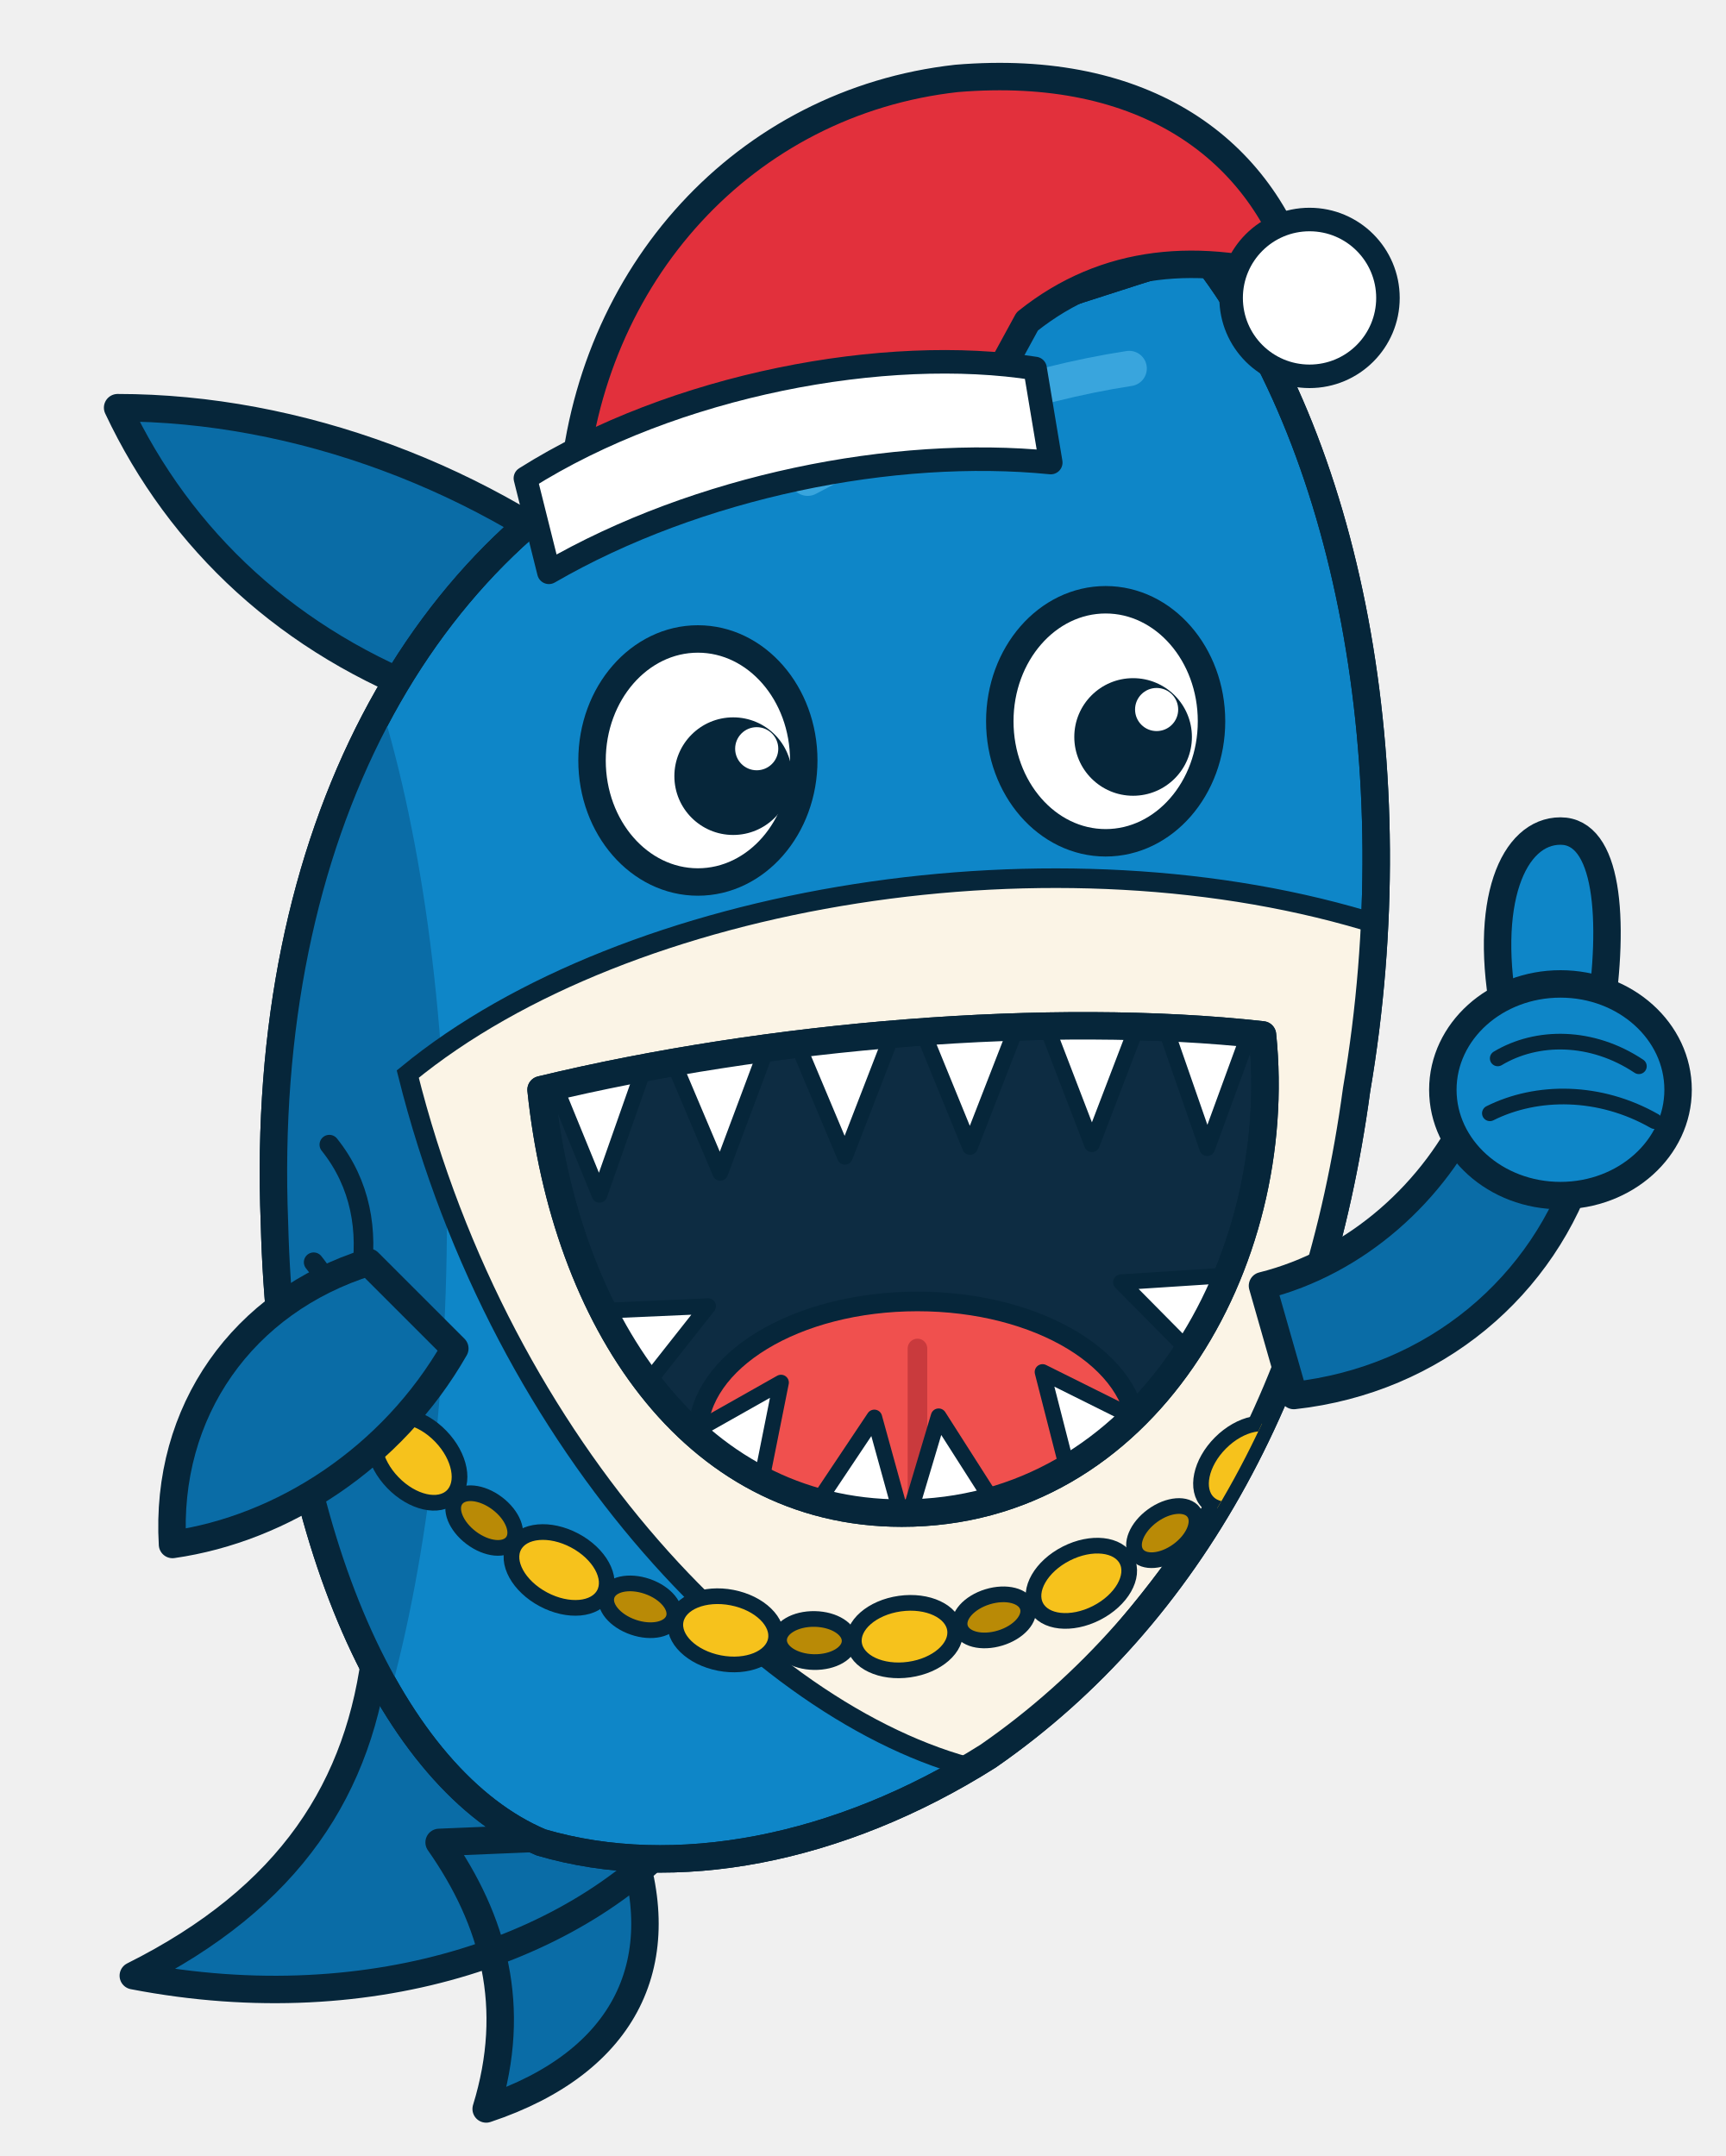
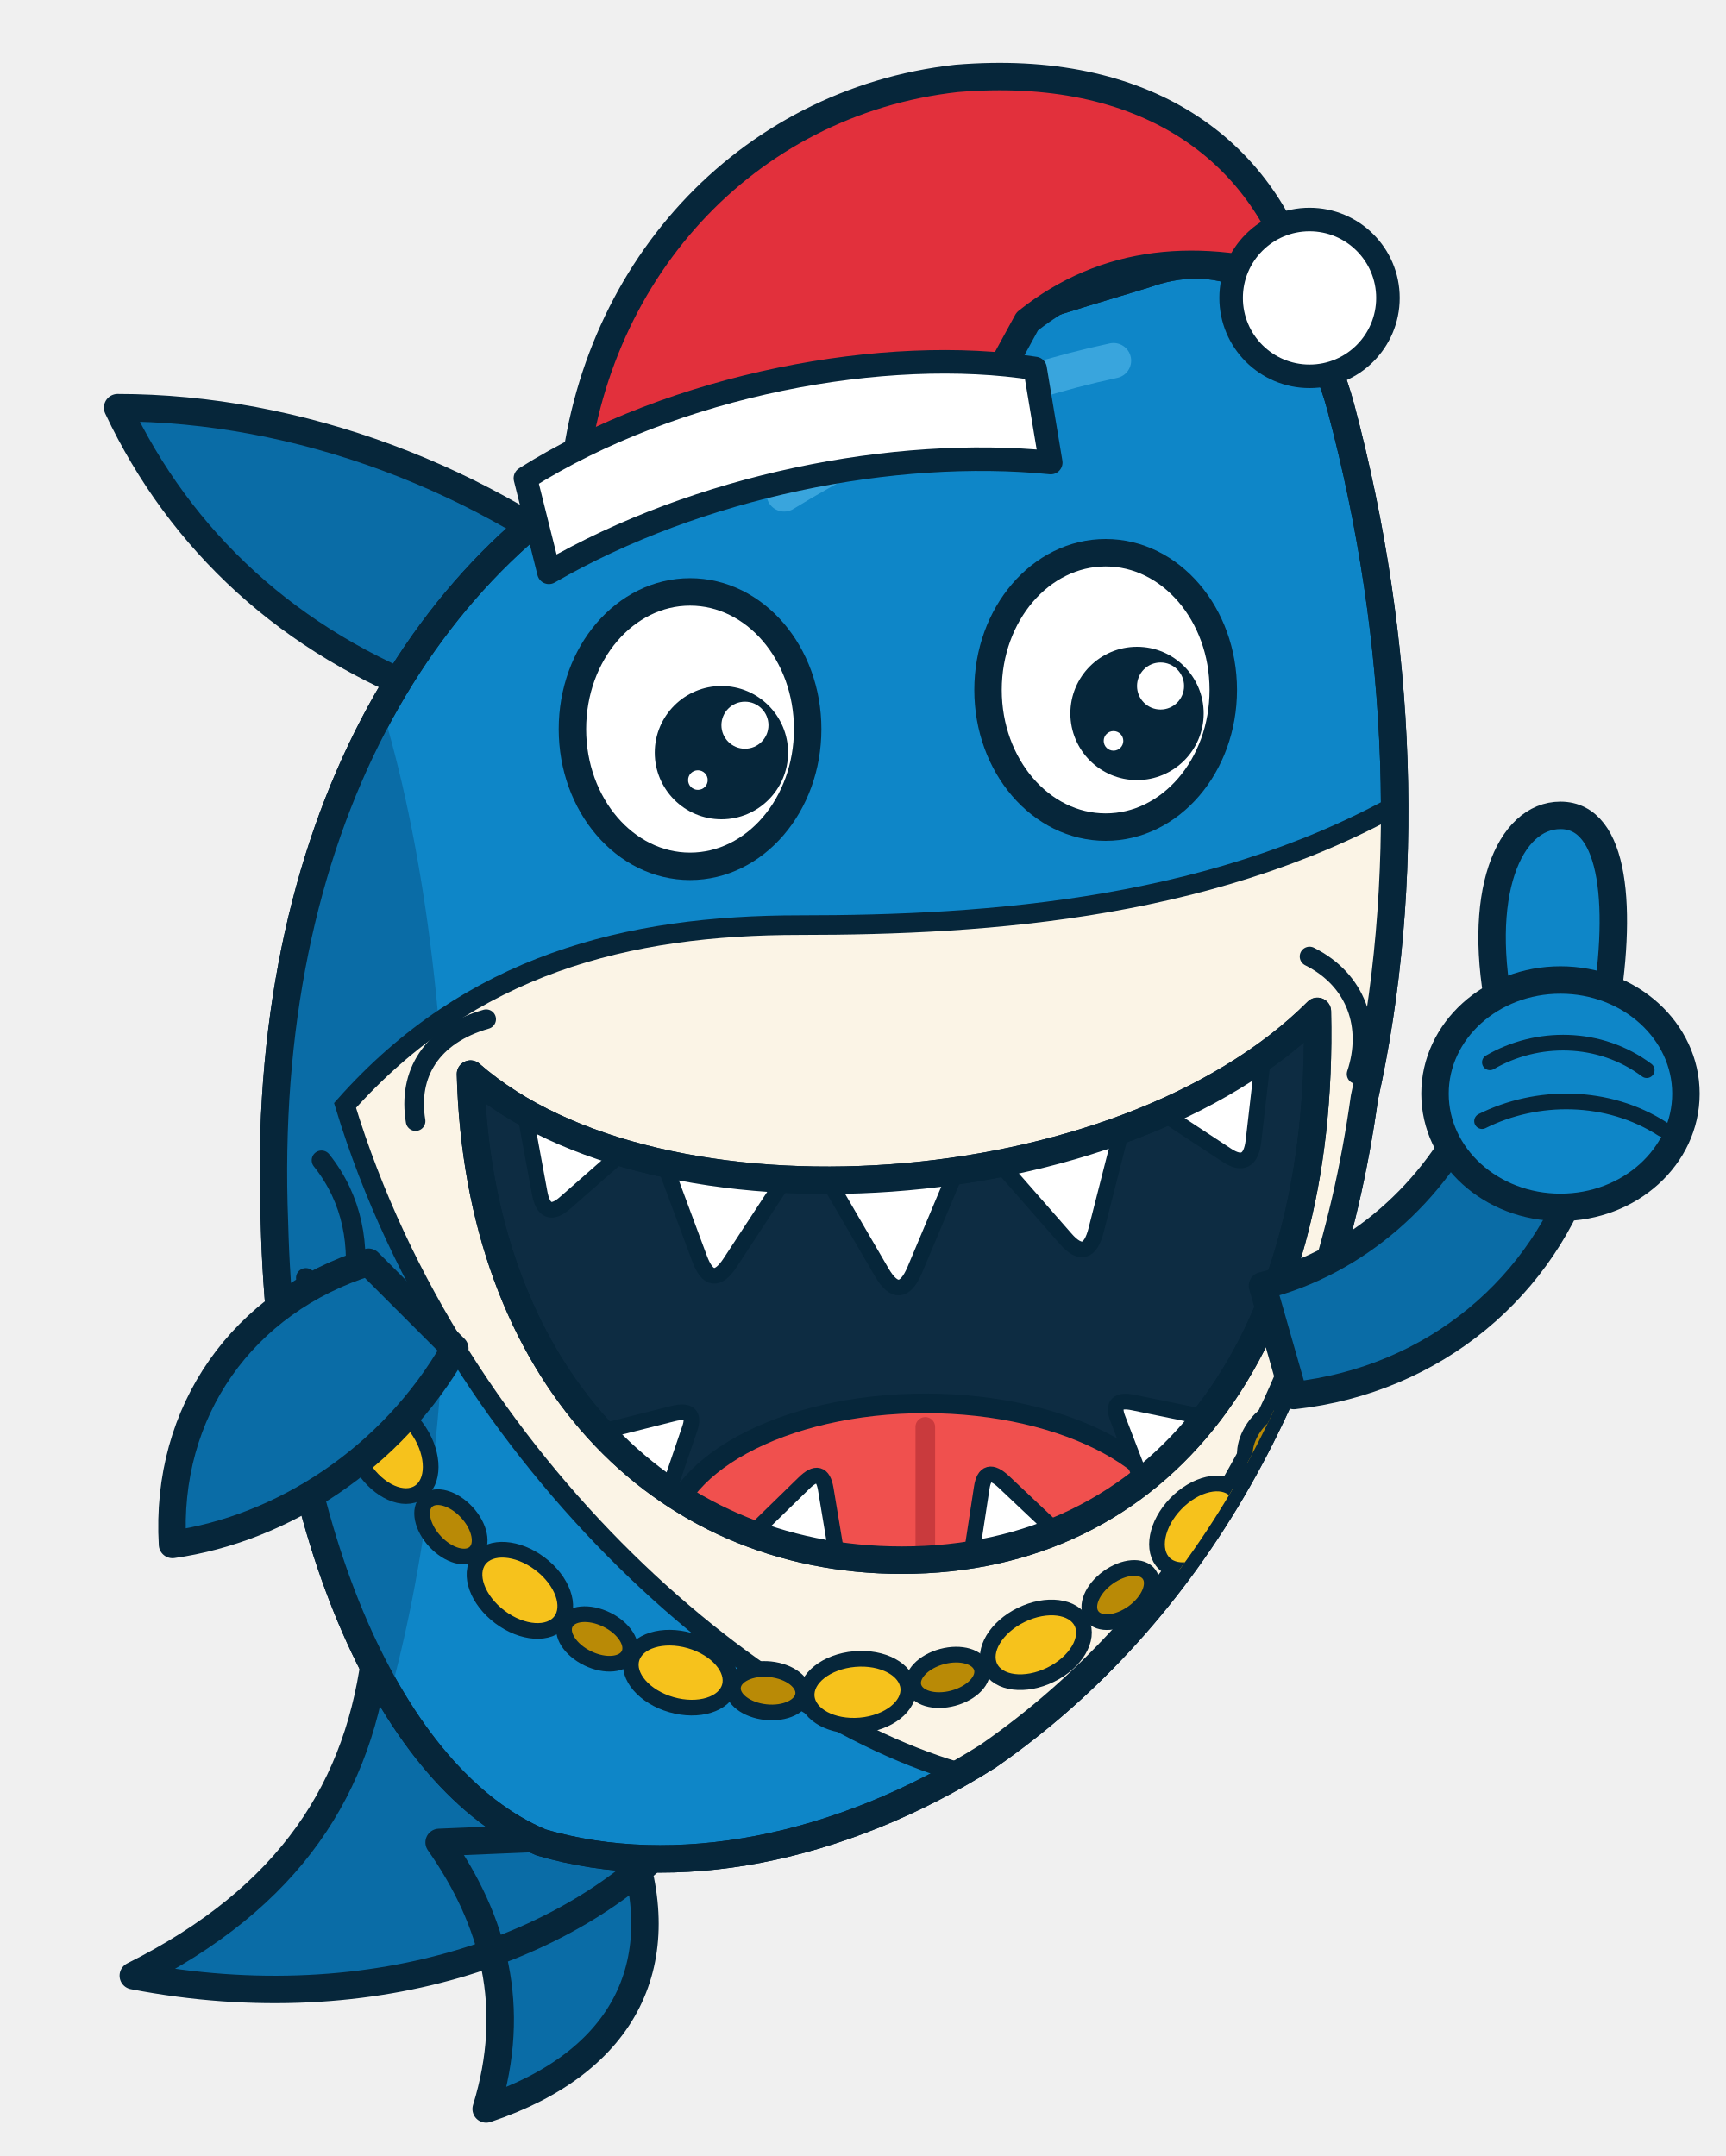
- <svg xmlns="http://www.w3.org/2000/svg" viewBox="0 -60 440 550" role="img" aria-label="Акула — маскот студии MURA SHOW">
+ <svg xmlns="http://www.w3.org/2000/svg" viewBox="0 -60 440 550" width="440" height="550" role="img" aria-label="Акула — маскот студии MURA SHOW">
  <defs>
-     <clipPath id="body">
-       <path d="M306 4 C344 52 360 136 346 218 C336 292 304 352 252 388 C214 412 172 420 138 410 C100 394 72 332 70 252 C66 152 108 78 172 50 C212 34 262 18 306 4 Z" />
+     <clipPath id="mk-body">
+       <path d="M292 10 C314 2 334 14 342 44 C358 104 360 166 348 220 C338 292 304 352 252 388 C214 412 172 420 138 410 C100 394 72 332 70 252 C66 152 108 80 170 52 C208 36 252 22 292 10 Z" />
    </clipPath>
-     <clipPath id="mouth">
-       <path d="M138 218 C196 204 268 198 322 204 C328 262 292 326 230 326 C176 326 144 276 138 218 Z" />
+     <clipPath id="mk-mouth">
+       <path d="M120 214 C168 256 286 248 336 198 C338 284 296 338 230 338 C168 338 122 290 120 214 Z" />
    </clipPath>
  </defs>
-   <path d="M176 404 C150 436 96 456 34 444 C74 424 92 396 96 360 ZM160 408 C172 440 160 466 124 478 C132 452 126 430 112 410 Z" fill="#0A6CA6" stroke="#06263A" stroke-width="7" stroke-linejoin="round" stroke-linecap="round" />
-   <path d="M112 118 C74 104 46 78 30 44 C76 44 124 62 160 92 Z" fill="#0A6CA6" stroke="#06263A" stroke-width="7" stroke-linejoin="round" stroke-linecap="round" />
-   <path d="M306 4 C344 52 360 136 346 218 C336 292 304 352 252 388 C214 412 172 420 138 410 C100 394 72 332 70 252 C66 152 108 78 172 50 C212 34 262 18 306 4 Z" fill="#0E86C8" stroke="#06263A" stroke-width="7" stroke-linejoin="round" stroke-linecap="round" />
-   <g clip-path="url(#body)">
-     <ellipse cx="52" cy="250" rx="62" ry="190" fill="#0A6CA6" />
-     <path d="M104 214 C160 168 270 150 352 176 C352 250 330 320 252 392 C196 380 128 310 104 214 Z" fill="#FBF4E6" stroke="#06263A" stroke-width="5" />
-     <path d="M206 62 C232 48 262 38 288 34" fill="none" stroke="#39A5DD" stroke-width="9" stroke-linecap="round" />
+   <g class="mk-fig">
+     <g class="mk-tail">
+       <path d="M176 404 C150 436 96 456 34 444 C74 424 92 396 96 360 ZM160 408 C172 440 160 466 124 478 C132 452 126 430 112 410 Z" fill="#0A6CA6" stroke="#06263A" stroke-width="7" stroke-linejoin="round" stroke-linecap="round" />
+     </g>
+     <path d="M112 118 C74 104 46 78 30 44 C76 44 124 62 160 92 Z" fill="#0A6CA6" stroke="#06263A" stroke-width="7" stroke-linejoin="round" stroke-linecap="round" />
+     <path d="M292 10 C314 2 334 14 342 44 C358 104 360 166 348 220 C338 292 304 352 252 388 C214 412 172 420 138 410 C100 394 72 332 70 252 C66 152 108 80 170 52 C208 36 252 22 292 10 Z" fill="#0E86C8" stroke="#06263A" stroke-width="7" stroke-linejoin="round" stroke-linecap="round" />
+     <g clip-path="url(#mk-body)">
+       <ellipse cx="52" cy="250" rx="62" ry="190" fill="#0A6CA6" />
+       <path d="M88 222 C120 186 160 176 204 176 C252 176 312 172 362 142 C364 240 330 320 252 394 C196 382 116 314 88 222 Z" fill="#FBF4E6" stroke="#06263A" stroke-width="5" />
+       <path d="M200 66 C226 50 256 38 284 32" fill="none" stroke="#39A5DD" stroke-width="9" stroke-linecap="round" />
+     </g>
+     <path d="M292 10 C314 2 334 14 342 44 C358 104 360 166 348 220 C338 292 304 352 252 388 C214 412 172 420 138 410 C100 394 72 332 70 252 C66 152 108 80 170 52 C208 36 252 22 292 10 Z" fill="none" stroke="#06263A" stroke-width="7" stroke-linecap="round" stroke-linejoin="round" />
+     <path d="M82 236 C90 246 92 258 90 270 M78 266 C86 276 88 288 86 300" fill="none" stroke="#06263A" stroke-width="5" stroke-linecap="round" stroke-linejoin="round" />
+     <g clip-path="url(#mk-body)">
+       <ellipse cx="99.8" cy="309.8" rx="13" ry="8.5" fill="#F6C21C" stroke="#06263A" stroke-width="4" transform="rotate(57 99.8 309.8)" />
+       <ellipse cx="115.0" cy="329.5" rx="9" ry="5.5" fill="#B98A06" stroke="#06263A" stroke-width="4" transform="rotate(47 115.0 329.5)" />
+       <ellipse cx="132.6" cy="345.7" rx="13" ry="8.5" fill="#F6C21C" stroke="#06263A" stroke-width="4" transform="rotate(37 132.6 345.7)" />
+       <ellipse cx="152.3" cy="358.1" rx="9" ry="5.5" fill="#B98A06" stroke="#06263A" stroke-width="4" transform="rotate(26 152.3 358.1)" />
+       <ellipse cx="173.6" cy="366.7" rx="13" ry="8.5" fill="#F6C21C" stroke="#06263A" stroke-width="4" transform="rotate(16 173.6 366.7)" />
+       <ellipse cx="195.9" cy="371.3" rx="9" ry="5.5" fill="#B98A06" stroke="#06263A" stroke-width="4" transform="rotate(6 195.9 371.3)" />
+       <ellipse cx="218.7" cy="371.7" rx="13" ry="8.5" fill="#F6C21C" stroke="#06263A" stroke-width="4" transform="rotate(-5 218.7 371.7)" />
+       <ellipse cx="241.7" cy="367.9" rx="9" ry="5.5" fill="#B98A06" stroke="#06263A" stroke-width="4" transform="rotate(-15 241.7 367.9)" />
+       <ellipse cx="264.2" cy="359.6" rx="13" ry="8.5" fill="#F6C21C" stroke="#06263A" stroke-width="4" transform="rotate(-26 264.2 359.6)" />
+       <ellipse cx="285.8" cy="346.9" rx="9" ry="5.5" fill="#B98A06" stroke="#06263A" stroke-width="4" transform="rotate(-36 285.8 346.9)" />
+       <ellipse cx="306.0" cy="329.5" rx="13" ry="8.5" fill="#F6C21C" stroke="#06263A" stroke-width="4" transform="rotate(-46 306.0 329.5)" />
+       <ellipse cx="324.3" cy="307.3" rx="9" ry="5.5" fill="#B98A06" stroke="#06263A" stroke-width="4" transform="rotate(-56 324.3 307.3)" />
+     </g>
+     <path d="M120 214 C168 256 286 248 336 198 C338 284 296 338 230 338 C168 338 122 290 120 214 Z" fill="#0D2C42" stroke="#06263A" stroke-width="7" stroke-linejoin="round" stroke-linecap="round" />
+     <g clip-path="url(#mk-mouth)">
+       <ellipse cx="236" cy="334" rx="66" ry="36" fill="#F0504E" stroke="#06263A" stroke-width="5" />
+       <path d="M236 304 V336" stroke="#C93A3D" stroke-width="5" stroke-linecap="round" />
+     </g>
+     <g clip-path="url(#mk-mouth)">
+       <path d="M132.8 218.1 L137.6 244.1 Q138.9 251.5 144.2 246.8 L163.0 230.3 Z" fill="#FFFFFF" stroke="#06263A" stroke-width="4" stroke-linejoin="round" stroke-linecap="round" />
+       <path d="M167.4 231.4 L178.4 261.0 Q181.5 269.4 186.3 262.0 L203.4 235.9 Z" fill="#FFFFFF" stroke="#06263A" stroke-width="4" stroke-linejoin="round" stroke-linecap="round" />
+       <path d="M208.3 236.1 L224.9 264.6 Q229.6 272.6 233.3 264.0 L246.2 233.3 Z" fill="#FFFFFF" stroke="#06263A" stroke-width="4" stroke-linejoin="round" stroke-linecap="round" />
+       <path d="M251.2 232.5 L271.7 255.9 Q277.4 262.5 279.6 253.7 L287.5 222.7 Z" fill="#FFFFFF" stroke="#06263A" stroke-width="4" stroke-linejoin="round" stroke-linecap="round" />
+       <path d="M291.9 220.9 L312.9 234.7 Q318.8 238.6 319.7 231.1 L322.8 204.2 Z" fill="#FFFFFF" stroke="#06263A" stroke-width="4" stroke-linejoin="round" stroke-linecap="round" />
+       <path d="M310.5 302.2 L289.1 297.8 Q283.0 296.5 285.1 301.9 L292.4 320.9 Z" fill="#FFFFFF" stroke="#06263A" stroke-width="4" stroke-linejoin="round" stroke-linecap="round" />
+       <path d="M272.3 333.4 L256.0 318.0 Q251.3 313.6 250.4 319.5 L247.2 340.4 Z" fill="#FFFFFF" stroke="#06263A" stroke-width="4" stroke-linejoin="round" stroke-linecap="round" />
+       <path d="M214.1 340.8 L210.6 319.8 Q209.6 313.9 205.1 318.3 L189.0 334.0 Z" fill="#FFFFFF" stroke="#06263A" stroke-width="4" stroke-linejoin="round" stroke-linecap="round" />
+       <path d="M169.4 323.6 L175.9 304.5 Q177.8 299.1 171.7 300.6 L150.3 306.0 Z" fill="#FFFFFF" stroke="#06263A" stroke-width="4" stroke-linejoin="round" stroke-linecap="round" />
+     </g>
+     <path d="M120 214 C168 256 286 248 336 198 C338 284 296 338 230 338 C168 338 122 290 120 214 Z" fill="none" stroke="#06263A" stroke-width="7" stroke-linecap="round" stroke-linejoin="round" />
+     <g clip-path="url(#mk-body)">
+       <path d="M106 226 C104 214 110 204 124 200 M346 214 C350 202 346 190 334 184" fill="none" stroke="#06263A" stroke-width="5" stroke-linecap="round" stroke-linejoin="round" />
+     </g>
+     <g class="mk-eyes">
+       <ellipse cx="176" cy="126" rx="30" ry="35" fill="#FFFFFF" stroke="#06263A" stroke-width="7" />
+       <circle cx="184" cy="132" r="17" fill="#06263A" />
+       <circle cx="190" cy="125" r="6" fill="#FFFFFF" />
+       <circle cx="178" cy="139" r="2.500" fill="#FFFFFF" />
+       <ellipse cx="282" cy="116" rx="30" ry="35" fill="#FFFFFF" stroke="#06263A" stroke-width="7" />
+       <circle cx="290" cy="122" r="17" fill="#06263A" />
+       <circle cx="296" cy="115" r="6" fill="#FFFFFF" />
+       <circle cx="284" cy="129" r="2.500" fill="#FFFFFF" />
+     </g>
+     <g class="mk-hat">
+       <path d="M146 66 C150 10 190 -34 244 -40 C292 -44 322 -22 332 12 C306 4 282 6 262 22 L250 44 Z" fill="#E2303C" stroke="#06263A" stroke-width="7" stroke-linejoin="round" stroke-linecap="round" />
+       <path d="M134 62 C172 38 226 28 264 34 L268 58 C228 54 178 64 140 86 Z" fill="#FFFFFF" stroke="#06263A" stroke-width="6" stroke-linejoin="round" stroke-linecap="round" />
+       <ellipse cx="334" cy="16" rx="20" ry="20" fill="#FFFFFF" stroke="#06263A" stroke-width="6" />
+     </g>
+     <g class="mk-arml">
+       <path d="M94 262 C62 272 42 300 44 334 C72 330 100 312 116 284 Z" fill="#0A6CA6" stroke="#06263A" stroke-width="7" stroke-linejoin="round" stroke-linecap="round" />
+     </g>
+     <g class="mk-arm">
+       <path d="M322 268 C346 262 366 244 376 222 L404 236 C394 268 366 292 330 296 Z" fill="#0A6CA6" stroke="#06263A" stroke-width="7" stroke-linejoin="round" stroke-linecap="round" />
+       <path d="M383 200 C376 168 385 148 398 148 C412 148 414 172 409 200 Z" fill="#0E86C8" stroke="#06263A" stroke-width="7" stroke-linejoin="round" stroke-linecap="round" />
+       <ellipse cx="398" cy="219" rx="32" ry="29" fill="#0E86C8" stroke="#06263A" stroke-width="7" />
+       <path d="M380 211 C392 204 408 204 420 213 M378 226 C392 219 410 219 424 228" fill="none" stroke="#06263A" stroke-width="4" stroke-linecap="round" stroke-linejoin="round" />
+     </g>
  </g>
-   <path d="M306 4 C344 52 360 136 346 218 C336 292 304 352 252 388 C214 412 172 420 138 410 C100 394 72 332 70 252 C66 152 108 78 172 50 C212 34 262 18 306 4 Z" fill="none" stroke="#06263A" stroke-width="7" stroke-linecap="round" stroke-linejoin="round" />
-   <path d="M84 232 C92 242 94 254 92 266 M80 262 C88 272 90 284 88 296" fill="none" stroke="#06263A" stroke-width="5" stroke-linecap="round" stroke-linejoin="round" />
-   <g clip-path="url(#body)">
-     <ellipse cx="106.3" cy="312.3" rx="13" ry="8.5" fill="#F6C21C" stroke="#06263A" stroke-width="4" transform="rotate(46 106.3 312.3)" />
-     <ellipse cx="123.5" cy="327.9" rx="9" ry="5.5" fill="#B98A06" stroke="#06263A" stroke-width="4" transform="rotate(37 123.5 327.9)" />
-     <ellipse cx="142.6" cy="340.5" rx="13" ry="8.5" fill="#F6C21C" stroke="#06263A" stroke-width="4" transform="rotate(28 142.6 340.5)" />
-     <ellipse cx="163.3" cy="349.9" rx="9" ry="5.5" fill="#B98A06" stroke="#06263A" stroke-width="4" transform="rotate(19 163.3 349.9)" />
-     <ellipse cx="185.1" cy="355.9" rx="13" ry="8.5" fill="#F6C21C" stroke="#06263A" stroke-width="4" transform="rotate(11 185.1 355.9)" />
-     <ellipse cx="207.7" cy="358.5" rx="9" ry="5.5" fill="#B98A06" stroke="#06263A" stroke-width="4" transform="rotate(1 207.7 358.5)" />
-     <ellipse cx="230.7" cy="357.5" rx="13" ry="8.5" fill="#F6C21C" stroke="#06263A" stroke-width="4" transform="rotate(-8 230.7 357.5)" />
-     <ellipse cx="253.5" cy="352.6" rx="9" ry="5.5" fill="#B98A06" stroke="#06263A" stroke-width="4" transform="rotate(-17 253.5 352.6)" />
-     <ellipse cx="275.8" cy="343.9" rx="13" ry="8.5" fill="#F6C21C" stroke="#06263A" stroke-width="4" transform="rotate(-27 275.8 343.9)" />
-     <ellipse cx="297.2" cy="331.1" rx="9" ry="5.5" fill="#B98A06" stroke="#06263A" stroke-width="4" transform="rotate(-36 297.2 331.1)" />
-     <ellipse cx="317.3" cy="314.1" rx="13" ry="8.5" fill="#F6C21C" stroke="#06263A" stroke-width="4" transform="rotate(-45 317.3 314.1)" />
-   </g>
-   <path d="M138 218 C196 204 268 198 322 204 C328 262 292 326 230 326 C176 326 144 276 138 218 Z" fill="#0D2C42" stroke="#06263A" stroke-width="7" stroke-linejoin="round" stroke-linecap="round" />
-   <g clip-path="url(#mouth)">
-     <ellipse cx="234" cy="306" rx="56" ry="34" fill="#F0504E" stroke="#06263A" stroke-width="5" />
-     <path d="M234 284 V322" stroke="#C93A3D" stroke-width="5" stroke-linecap="round" />
-   </g>
-   <g clip-path="url(#mouth)">
-     <path d="M140.1 213.5 L165.8 208.1 L152.9 244.8 Z" fill="#FFFFFF" stroke="#06263A" stroke-width="4" stroke-linejoin="round" stroke-linecap="round" />
-     <path d="M170.2 207.3 L197.2 203.1 L183.7 239.2 Z" fill="#FFFFFF" stroke="#06263A" stroke-width="4" stroke-linejoin="round" stroke-linecap="round" />
-     <path d="M201.8 202.5 L229.2 199.7 L215.5 235.1 Z" fill="#FFFFFF" stroke="#06263A" stroke-width="4" stroke-linejoin="round" stroke-linecap="round" />
-     <path d="M233.8 199.3 L260.9 197.9 L247.4 232.6 Z" fill="#FFFFFF" stroke="#06263A" stroke-width="4" stroke-linejoin="round" stroke-linecap="round" />
-     <path d="M265.4 197.8 L291.5 197.9 L278.5 231.9 Z" fill="#FFFFFF" stroke="#06263A" stroke-width="4" stroke-linejoin="round" stroke-linecap="round" />
-     <path d="M295.8 198.1 L320.0 199.8 L307.9 232.9 Z" fill="#FFFFFF" stroke="#06263A" stroke-width="4" stroke-linejoin="round" stroke-linecap="round" />
-     <path d="M153.2 274.4 L164.9 293.1 L180.6 273.2 Z" fill="#FFFFFF" stroke="#06263A" stroke-width="4" stroke-linejoin="round" stroke-linecap="round" />
-     <path d="M176.0 305.8 L194.1 318.2 L199.2 292.7 Z" fill="#FFFFFF" stroke="#06263A" stroke-width="4" stroke-linejoin="round" stroke-linecap="round" />
-     <path d="M208.1 323.9 L229.9 326.6 L223.0 301.6 Z" fill="#FFFFFF" stroke="#06263A" stroke-width="4" stroke-linejoin="round" stroke-linecap="round" />
-     <path d="M231.8 326.8 L253.5 323.4 L239.4 301.3 Z" fill="#FFFFFF" stroke="#06263A" stroke-width="4" stroke-linejoin="round" stroke-linecap="round" />
-     <path d="M272.4 315.4 L289.6 301.8 L265.9 290.0 Z" fill="#FFFFFF" stroke="#06263A" stroke-width="4" stroke-linejoin="round" stroke-linecap="round" />
-     <path d="M303.5 284.9 L313.5 265.3 L285.9 267.1 Z" fill="#FFFFFF" stroke="#06263A" stroke-width="4" stroke-linejoin="round" stroke-linecap="round" />
-   </g>
-   <path d="M138 218 C196 204 268 198 322 204 C328 262 292 326 230 326 C176 326 144 276 138 218 Z" fill="none" stroke="#06263A" stroke-width="7" stroke-linecap="round" stroke-linejoin="round" />
-   <ellipse cx="178" cy="134" rx="27" ry="31" fill="#FFFFFF" stroke="#06263A" stroke-width="7" />
-   <circle cx="187" cy="138" r="15" fill="#06263A" />
-   <circle cx="193" cy="131" r="5.500" fill="#FFFFFF" />
-   <ellipse cx="282" cy="124" rx="27" ry="31" fill="#FFFFFF" stroke="#06263A" stroke-width="7" />
-   <circle cx="289" cy="128" r="15" fill="#06263A" />
-   <circle cx="295" cy="121" r="5.500" fill="#FFFFFF" />
-   <path d="M146 66 C150 10 190 -34 244 -40 C292 -44 322 -22 332 12 C306 4 282 6 262 22 L250 44 Z" fill="#E2303C" stroke="#06263A" stroke-width="7" stroke-linejoin="round" stroke-linecap="round" />
-   <path d="M134 62 C172 38 226 28 264 34 L268 58 C228 54 178 64 140 86 Z" fill="#FFFFFF" stroke="#06263A" stroke-width="6" stroke-linejoin="round" stroke-linecap="round" />
-   <ellipse cx="334" cy="16" rx="20" ry="20" fill="#FFFFFF" stroke="#06263A" stroke-width="6" />
-   <path d="M94 262 C62 272 42 300 44 334 C72 330 100 312 116 284 Z" fill="#0A6CA6" stroke="#06263A" stroke-width="7" stroke-linejoin="round" stroke-linecap="round" />
-   <path d="M322 268 C346 262 366 244 376 222 L404 236 C394 268 366 292 330 296 Z" fill="#0A6CA6" stroke="#06263A" stroke-width="7" stroke-linejoin="round" stroke-linecap="round" />
-   <path d="M384 200 C378 170 386 152 398 152 C410 152 412 174 408 200 Z" fill="#0E86C8" stroke="#06263A" stroke-width="7" stroke-linejoin="round" stroke-linecap="round" />
-   <ellipse cx="398" cy="218" rx="30" ry="27" fill="#0E86C8" stroke="#06263A" stroke-width="7" />
-   <path d="M382 210 C392 204 406 204 418 212 M380 224 C392 218 408 218 422 226" fill="none" stroke="#06263A" stroke-width="4" stroke-linecap="round" stroke-linejoin="round" />
</svg>
